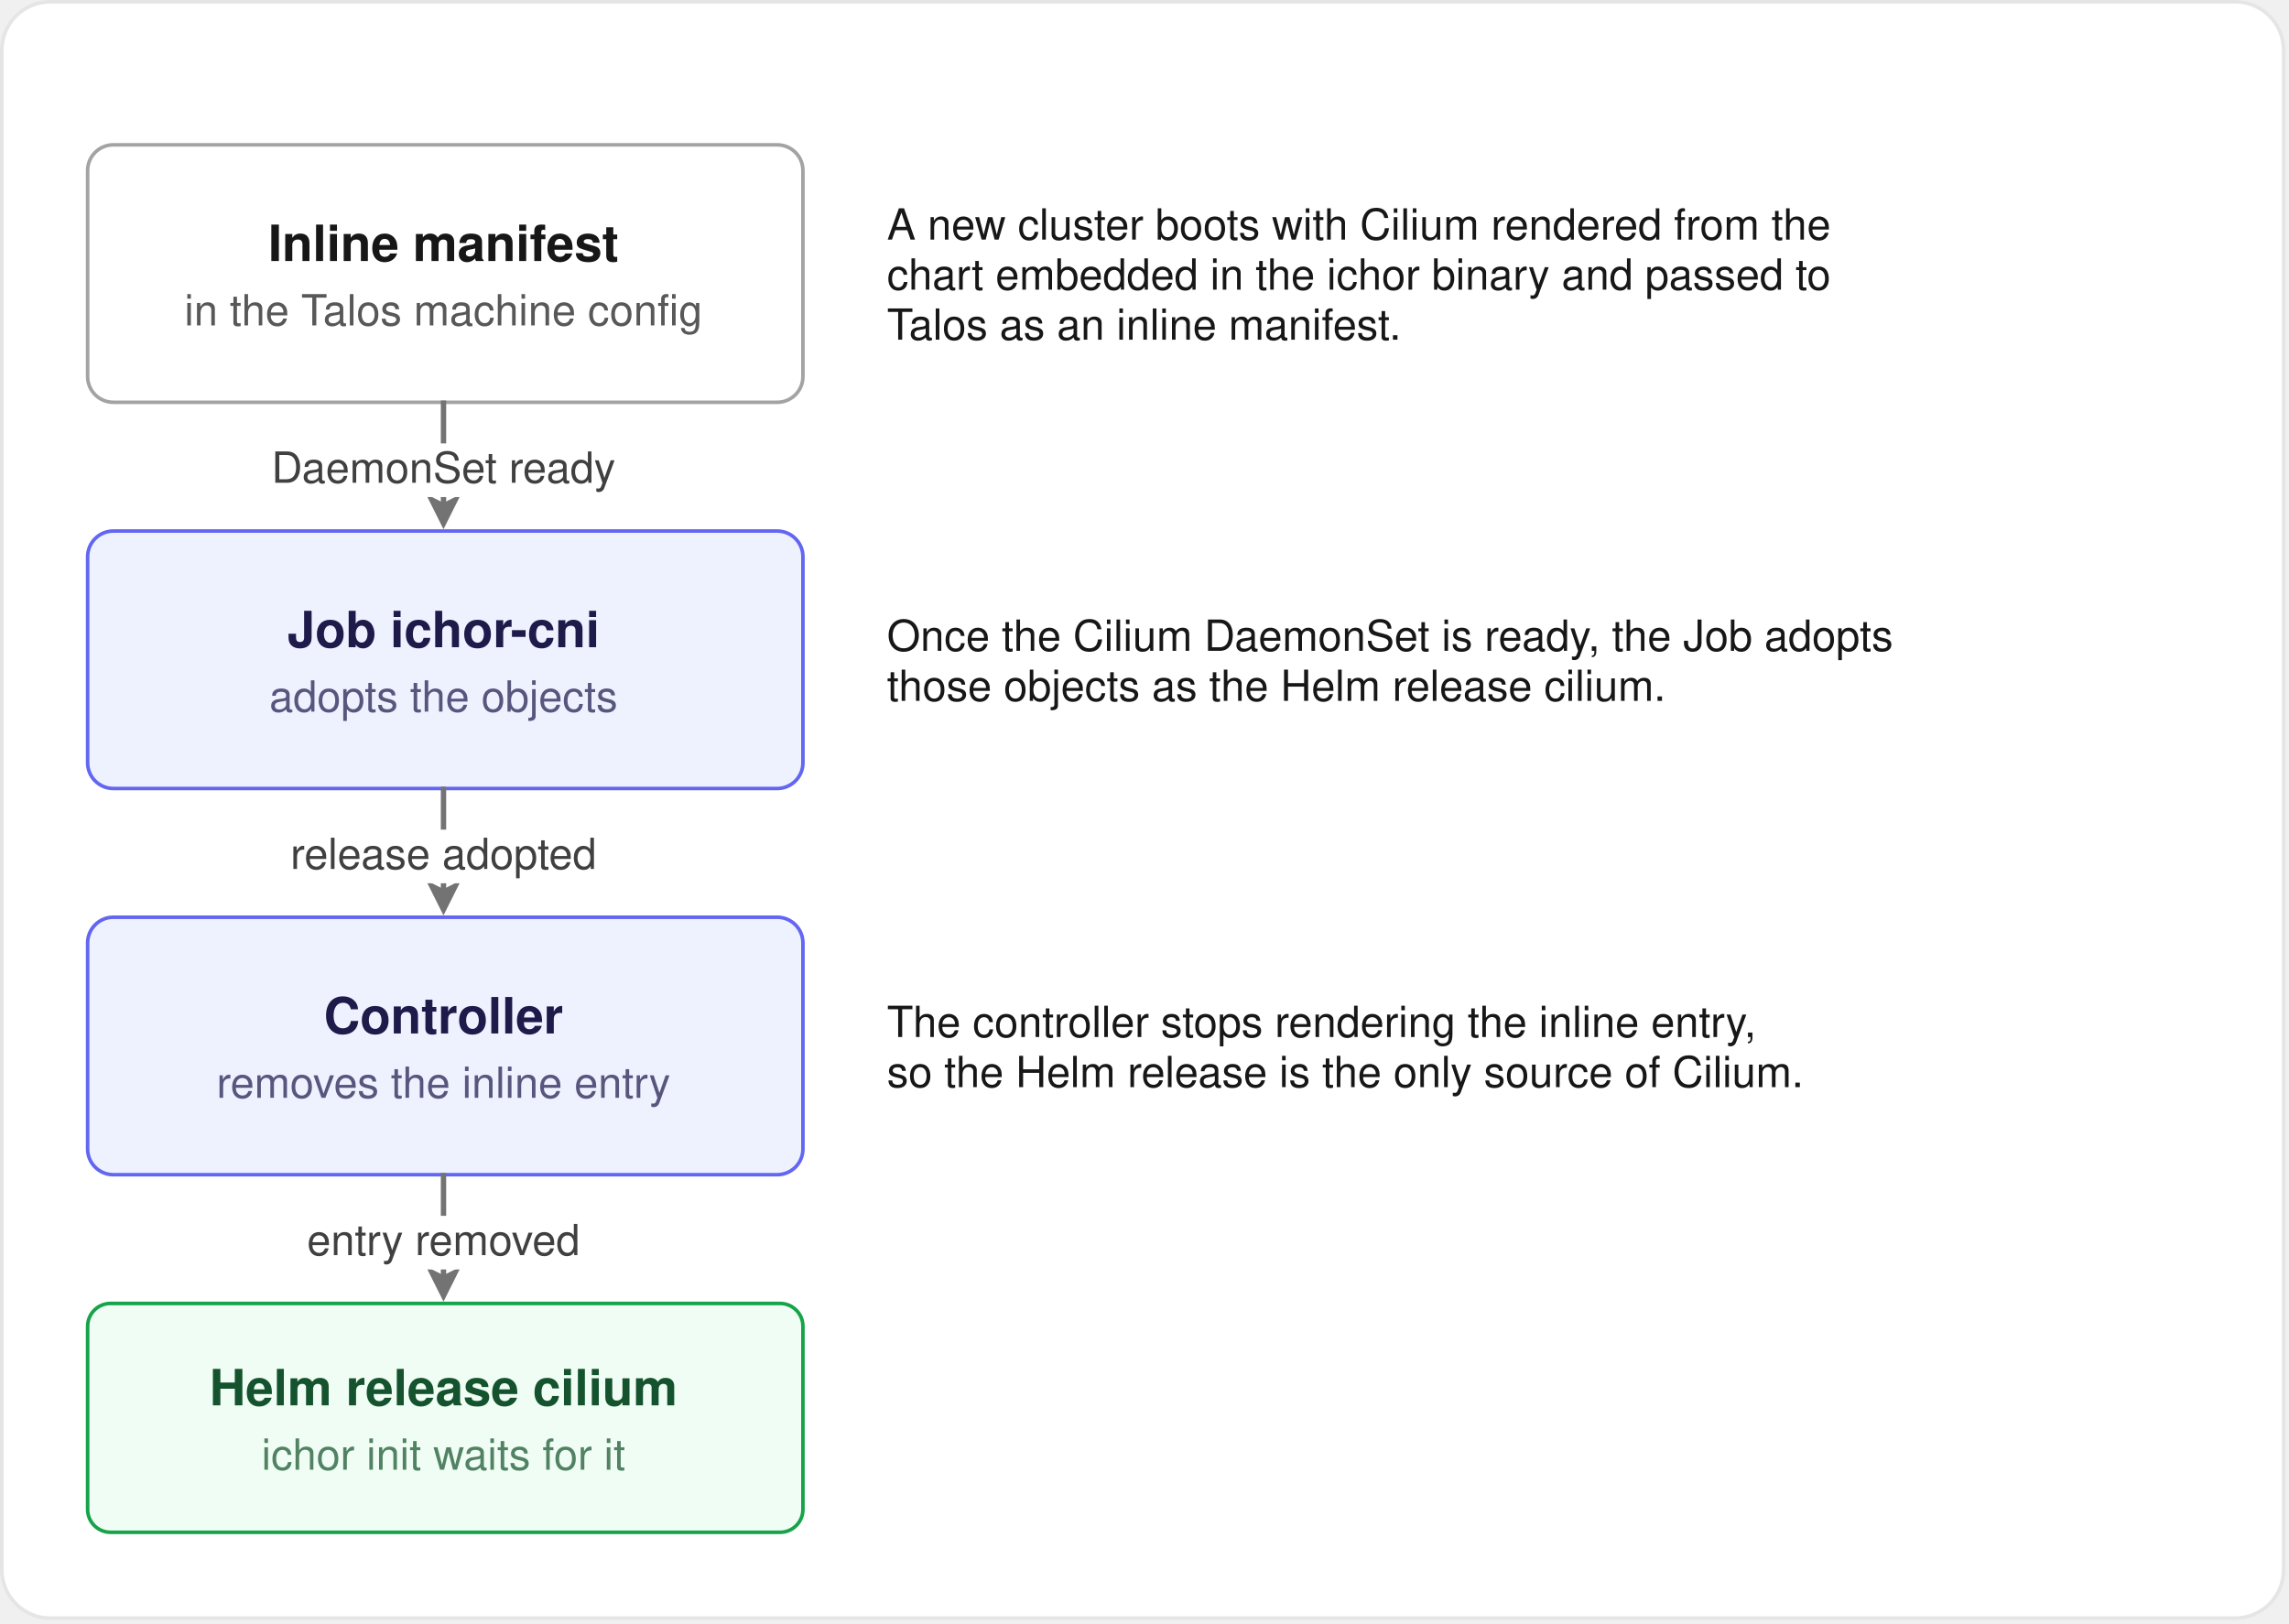
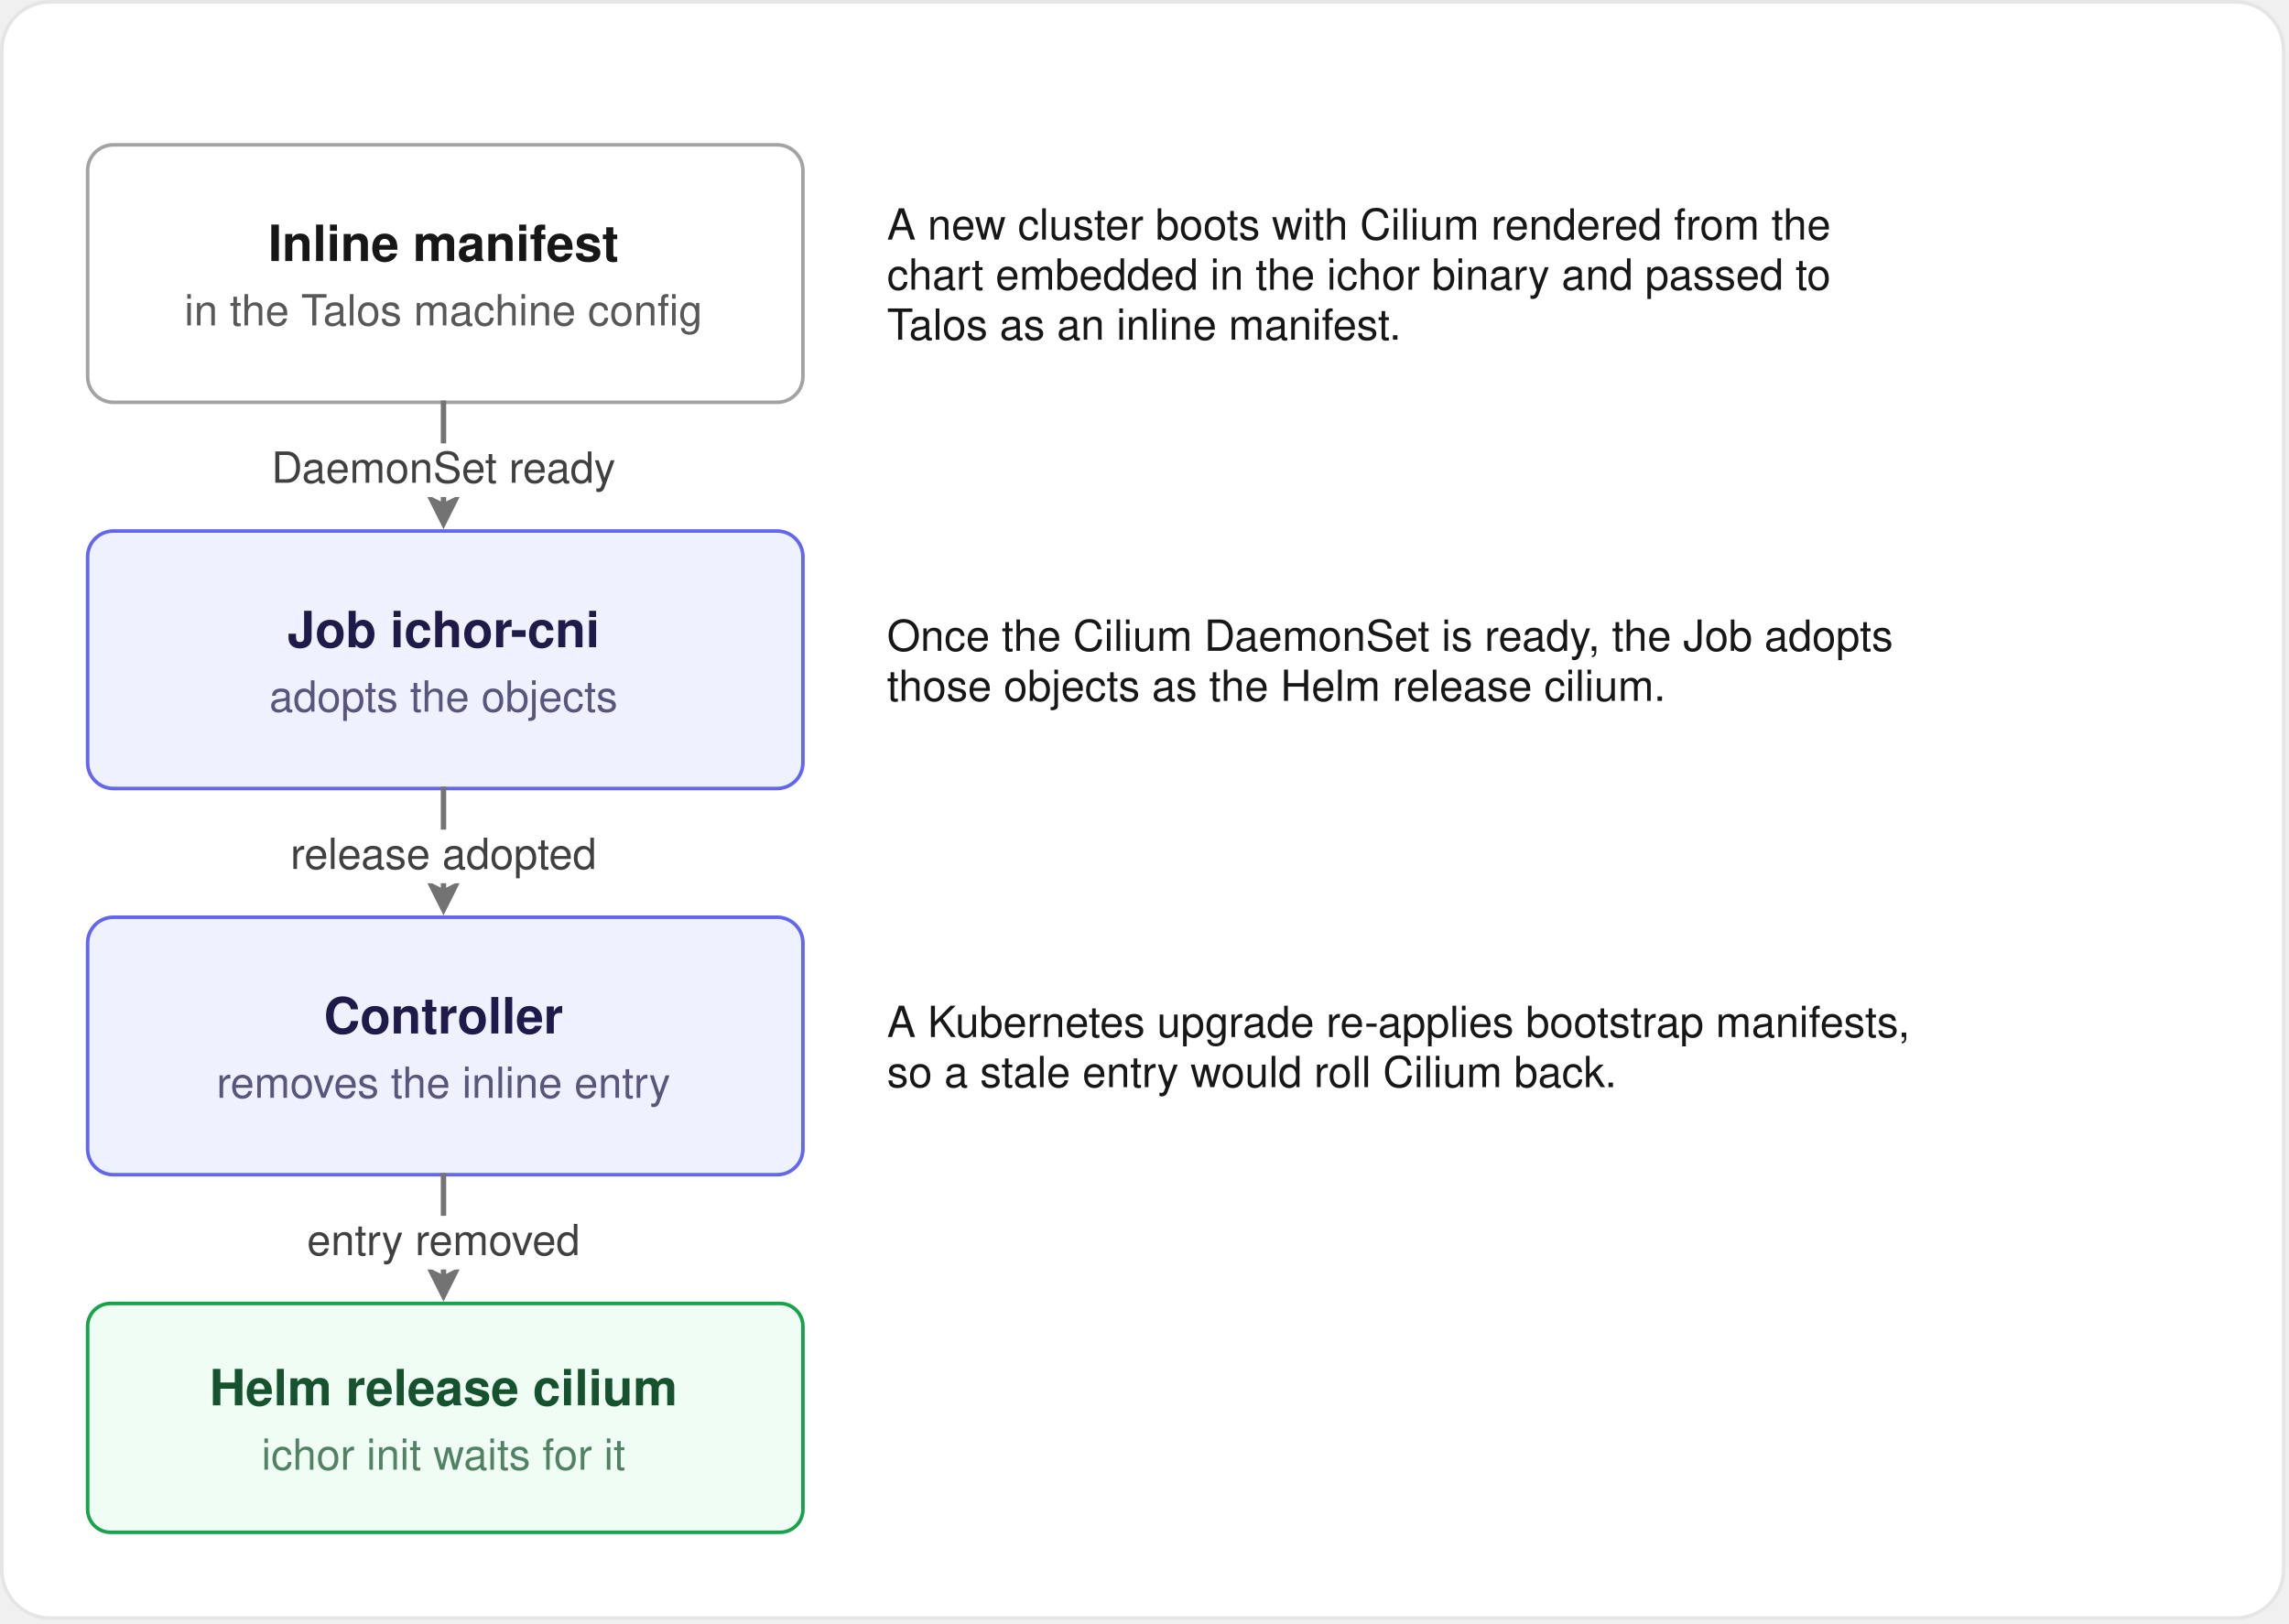
- <svg xmlns="http://www.w3.org/2000/svg" style="background: transparent; background-color: transparent; color-scheme: light;" version="1.1" width="640px" height="454px" viewBox="0 0 640 454" content="&lt;mxfile host=&quot;Electron&quot;&gt;&#10;  &lt;diagram id=&quot;d&quot; name=&quot;Cilium hand-over&quot;&gt;&#10;    &lt;mxGraphModel grid=&quot;0&quot; gridSize=&quot;10&quot; guides=&quot;1&quot; tooltips=&quot;1&quot; connect=&quot;1&quot; arrows=&quot;1&quot; fold=&quot;0&quot; page=&quot;0&quot; pageScale=&quot;1&quot; pageWidth=&quot;638&quot; pageHeight=&quot;452&quot; math=&quot;0&quot; shadow=&quot;0&quot;&gt;&#10;      &lt;root&gt;&#10;        &lt;mxCell id=&quot;0&quot; style=&quot;html=0;&quot; /&gt;&#10;        &lt;mxCell id=&quot;1&quot; parent=&quot;0&quot; style=&quot;html=0;&quot; /&gt;&#10;        &lt;mxCell id=&quot;panel&quot; parent=&quot;1&quot; style=&quot;rounded=1;arcSize=3;fillColor=light-dark(#FFFFFF,#0A0A0A);strokeColor=light-dark(#E5E5E5,#262626);strokeWidth=1;fontColor=light-dark(#171717,#FAFAFA);fontFamily=Helvetica;fontSize=14;align=center;verticalAlign=middle;html=0;&quot; value=&quot;&quot; vertex=&quot;1&quot;&gt;&#10;          &lt;mxGeometry height=&quot;452&quot; width=&quot;638&quot; as=&quot;geometry&quot; /&gt;&#10;        &lt;/mxCell&gt;&#10;        &lt;mxCell id=&quot;s1&quot; parent=&quot;1&quot; style=&quot;rounded=1;arcSize=10;fillColor=light-dark(#FFFFFF,#1A1A1A);strokeColor=light-dark(#A3A3A3,#525252);strokeWidth=1;fontColor=light-dark(#171717,#FAFAFA);fontFamily=Helvetica;fontSize=14;align=center;verticalAlign=middle;html=0;&quot; value=&quot;&quot; vertex=&quot;1&quot;&gt;&#10;          &lt;mxGeometry height=&quot;72&quot; width=&quot;200&quot; x=&quot;24&quot; y=&quot;40&quot; as=&quot;geometry&quot; /&gt;&#10;        &lt;/mxCell&gt;&#10;        &lt;mxCell id=&quot;s1_t1&quot; parent=&quot;s1&quot; style=&quot;html=0;fillColor=none;strokeColor=none;fontFamily=Helvetica;fontSize=14;fontColor=light-dark(#171717,#FAFAFA);align=center;verticalAlign=middle;spacing=0;fontStyle=1;&quot; value=&quot;Inline manifest&quot; vertex=&quot;1&quot;&gt;&#10;          &lt;mxGeometry height=&quot;17&quot; width=&quot;200&quot; y=&quot;18.5&quot; as=&quot;geometry&quot; /&gt;&#10;        &lt;/mxCell&gt;&#10;        &lt;mxCell id=&quot;s1_t2&quot; parent=&quot;s1&quot; style=&quot;html=0;fillColor=none;strokeColor=none;fontFamily=Helvetica;fontSize=12;fontColor=light-dark(#171717,#FAFAFA);align=center;verticalAlign=middle;spacing=0;textOpacity=72;&quot; value=&quot;in the Talos machine config&quot; vertex=&quot;1&quot;&gt;&#10;          &lt;mxGeometry height=&quot;15&quot; width=&quot;200&quot; y=&quot;38.5&quot; as=&quot;geometry&quot; /&gt;&#10;        &lt;/mxCell&gt;&#10;        &lt;mxCell id=&quot;s1_x&quot; parent=&quot;1&quot; style=&quot;text=1;fillColor=none;strokeColor=none;fontColor=light-dark(#171717,#FAFAFA);fontFamily=Helvetica;fontSize=12;align=left;verticalAlign=middle;spacing=0;html=0;&quot; value=&quot;A new cluster boots with Cilium rendered from the&amp;#xa;chart embedded in the ichor binary and passed to&amp;#xa;Talos as an inline manifest.&quot; vertex=&quot;1&quot;&gt;&#10;          &lt;mxGeometry height=&quot;72&quot; width=&quot;366&quot; x=&quot;248&quot; y=&quot;40&quot; as=&quot;geometry&quot; /&gt;&#10;        &lt;/mxCell&gt;&#10;        &lt;mxCell id=&quot;s2&quot; parent=&quot;1&quot; style=&quot;rounded=1;arcSize=10;fillColor=light-dark(#EEF2FF,#232553);strokeColor=light-dark(#6366F1,#818CF8);strokeWidth=1;fontColor=light-dark(#1E1B4B,#E0E7FF);fontFamily=Helvetica;fontSize=14;align=center;verticalAlign=middle;html=0;&quot; value=&quot;&quot; vertex=&quot;1&quot;&gt;&#10;          &lt;mxGeometry height=&quot;72&quot; width=&quot;200&quot; x=&quot;24&quot; y=&quot;148&quot; as=&quot;geometry&quot; /&gt;&#10;        &lt;/mxCell&gt;&#10;        &lt;mxCell id=&quot;s2_t1&quot; parent=&quot;s2&quot; style=&quot;html=0;fillColor=none;strokeColor=none;fontFamily=Helvetica;fontSize=14;fontColor=light-dark(#1E1B4B,#E0E7FF);align=center;verticalAlign=middle;spacing=0;fontStyle=1;&quot; value=&quot;Job ichor-cni&quot; vertex=&quot;1&quot;&gt;&#10;          &lt;mxGeometry height=&quot;17&quot; width=&quot;200&quot; y=&quot;18.5&quot; as=&quot;geometry&quot; /&gt;&#10;        &lt;/mxCell&gt;&#10;        &lt;mxCell id=&quot;s2_t2&quot; parent=&quot;s2&quot; style=&quot;html=0;fillColor=none;strokeColor=none;fontFamily=Helvetica;fontSize=12;fontColor=light-dark(#1E1B4B,#E0E7FF);align=center;verticalAlign=middle;spacing=0;textOpacity=72;&quot; value=&quot;adopts the objects&quot; vertex=&quot;1&quot;&gt;&#10;          &lt;mxGeometry height=&quot;15&quot; width=&quot;200&quot; y=&quot;38.5&quot; as=&quot;geometry&quot; /&gt;&#10;        &lt;/mxCell&gt;&#10;        &lt;mxCell id=&quot;s2_x&quot; parent=&quot;1&quot; style=&quot;text=1;fillColor=none;strokeColor=none;fontColor=light-dark(#171717,#FAFAFA);fontFamily=Helvetica;fontSize=12;align=left;verticalAlign=middle;spacing=0;html=0;&quot; value=&quot;Once the Cilium DaemonSet is ready, the Job adopts&amp;#xa;those objects as the Helm release cilium.&quot; vertex=&quot;1&quot;&gt;&#10;          &lt;mxGeometry height=&quot;72&quot; width=&quot;366&quot; x=&quot;248&quot; y=&quot;148&quot; as=&quot;geometry&quot; /&gt;&#10;        &lt;/mxCell&gt;&#10;        &lt;mxCell id=&quot;s3&quot; parent=&quot;1&quot; style=&quot;rounded=1;arcSize=10;fillColor=light-dark(#EEF2FF,#232553);strokeColor=light-dark(#6366F1,#818CF8);strokeWidth=1;fontColor=light-dark(#1E1B4B,#E0E7FF);fontFamily=Helvetica;fontSize=14;align=center;verticalAlign=middle;html=0;&quot; value=&quot;&quot; vertex=&quot;1&quot;&gt;&#10;          &lt;mxGeometry height=&quot;72&quot; width=&quot;200&quot; x=&quot;24&quot; y=&quot;256&quot; as=&quot;geometry&quot; /&gt;&#10;        &lt;/mxCell&gt;&#10;        &lt;mxCell id=&quot;s3_t1&quot; parent=&quot;s3&quot; style=&quot;html=0;fillColor=none;strokeColor=none;fontFamily=Helvetica;fontSize=14;fontColor=light-dark(#1E1B4B,#E0E7FF);align=center;verticalAlign=middle;spacing=0;fontStyle=1;&quot; value=&quot;Controller&quot; vertex=&quot;1&quot;&gt;&#10;          &lt;mxGeometry height=&quot;17&quot; width=&quot;200&quot; y=&quot;18.5&quot; as=&quot;geometry&quot; /&gt;&#10;        &lt;/mxCell&gt;&#10;        &lt;mxCell id=&quot;s3_t2&quot; parent=&quot;s3&quot; style=&quot;html=0;fillColor=none;strokeColor=none;fontFamily=Helvetica;fontSize=12;fontColor=light-dark(#1E1B4B,#E0E7FF);align=center;verticalAlign=middle;spacing=0;textOpacity=72;&quot; value=&quot;removes the inline entry&quot; vertex=&quot;1&quot;&gt;&#10;          &lt;mxGeometry height=&quot;15&quot; width=&quot;200&quot; y=&quot;38.5&quot; as=&quot;geometry&quot; /&gt;&#10;        &lt;/mxCell&gt;&#10;        &lt;mxCell id=&quot;s3_x&quot; parent=&quot;1&quot; style=&quot;text=1;fillColor=none;strokeColor=none;fontColor=light-dark(#171717,#FAFAFA);fontFamily=Helvetica;fontSize=12;align=left;verticalAlign=middle;spacing=0;html=0;&quot; value=&quot;The controller stops rendering the inline entry,&amp;#xa;so the Helm release is the only source of Cilium.&quot; vertex=&quot;1&quot;&gt;&#10;          &lt;mxGeometry height=&quot;72&quot; width=&quot;366&quot; x=&quot;248&quot; y=&quot;256&quot; as=&quot;geometry&quot; /&gt;&#10;        &lt;/mxCell&gt;&#10;        &lt;mxCell id=&quot;s4&quot; parent=&quot;1&quot; style=&quot;rounded=1;arcSize=10;fillColor=light-dark(#F0FDF4,#0E2A1B);strokeColor=light-dark(#16A34A,#4ADE80);strokeWidth=1;fontColor=light-dark(#14532D,#BBF7D0);fontFamily=Helvetica;fontSize=14;align=center;verticalAlign=middle;html=0;&quot; value=&quot;&quot; vertex=&quot;1&quot;&gt;&#10;          &lt;mxGeometry height=&quot;64&quot; width=&quot;200&quot; x=&quot;24&quot; y=&quot;364&quot; as=&quot;geometry&quot; /&gt;&#10;        &lt;/mxCell&gt;&#10;        &lt;mxCell id=&quot;s4_t1&quot; parent=&quot;s4&quot; style=&quot;html=0;fillColor=none;strokeColor=none;fontFamily=Helvetica;fontSize=14;fontColor=light-dark(#14532D,#BBF7D0);align=center;verticalAlign=middle;spacing=0;fontStyle=1;&quot; value=&quot;Helm release cilium&quot; vertex=&quot;1&quot;&gt;&#10;          &lt;mxGeometry height=&quot;17&quot; width=&quot;200&quot; y=&quot;14.5&quot; as=&quot;geometry&quot; /&gt;&#10;        &lt;/mxCell&gt;&#10;        &lt;mxCell id=&quot;s4_t2&quot; parent=&quot;s4&quot; style=&quot;html=0;fillColor=none;strokeColor=none;fontFamily=Helvetica;fontSize=12;fontColor=light-dark(#14532D,#BBF7D0);align=center;verticalAlign=middle;spacing=0;textOpacity=72;&quot; value=&quot;ichor init waits for it&quot; vertex=&quot;1&quot;&gt;&#10;          &lt;mxGeometry height=&quot;15&quot; width=&quot;200&quot; y=&quot;34.5&quot; as=&quot;geometry&quot; /&gt;&#10;        &lt;/mxCell&gt;&#10;        &lt;mxCell id=&quot;a1&quot; edge=&quot;1&quot; parent=&quot;1&quot; source=&quot;s1&quot; style=&quot;edgeStyle=orthogonalEdgeStyle;rounded=1;orthogonalLoop=1;jettySize=auto;strokeColor=light-dark(#737373,#A3A3A3);strokeWidth=1.5;endArrow=classic;endFill=1;endSize=5;startArrow=none;startFill=1;startSize=5;fontColor=light-dark(#404040,#D4D4D4);fontFamily=Helvetica;fontSize=12;labelBackgroundColor=light-dark(#FFFFFF,#0A0A0A);exitX=0.5;exitY=1;exitDx=0;exitDy=0;entryX=0.5;entryY=0;entryDx=0;entryDy=0;html=0;&quot; target=&quot;s2&quot; value=&quot;DaemonSet ready&quot;&gt;&#10;          &lt;mxGeometry relative=&quot;1&quot; as=&quot;geometry&quot; /&gt;&#10;        &lt;/mxCell&gt;&#10;        &lt;mxCell id=&quot;a2&quot; edge=&quot;1&quot; parent=&quot;1&quot; source=&quot;s2&quot; style=&quot;edgeStyle=orthogonalEdgeStyle;rounded=1;orthogonalLoop=1;jettySize=auto;strokeColor=light-dark(#737373,#A3A3A3);strokeWidth=1.5;endArrow=classic;endFill=1;endSize=5;startArrow=none;startFill=1;startSize=5;fontColor=light-dark(#404040,#D4D4D4);fontFamily=Helvetica;fontSize=12;labelBackgroundColor=light-dark(#FFFFFF,#0A0A0A);exitX=0.5;exitY=1;exitDx=0;exitDy=0;entryX=0.5;entryY=0;entryDx=0;entryDy=0;html=0;&quot; target=&quot;s3&quot; value=&quot;release adopted&quot;&gt;&#10;          &lt;mxGeometry relative=&quot;1&quot; as=&quot;geometry&quot; /&gt;&#10;        &lt;/mxCell&gt;&#10;        &lt;mxCell id=&quot;a3&quot; edge=&quot;1&quot; parent=&quot;1&quot; source=&quot;s3&quot; style=&quot;edgeStyle=orthogonalEdgeStyle;rounded=1;orthogonalLoop=1;jettySize=auto;strokeColor=light-dark(#737373,#A3A3A3);strokeWidth=1.5;endArrow=classic;endFill=1;endSize=5;startArrow=none;startFill=1;startSize=5;fontColor=light-dark(#404040,#D4D4D4);fontFamily=Helvetica;fontSize=12;labelBackgroundColor=light-dark(#FFFFFF,#0A0A0A);exitX=0.5;exitY=1;exitDx=0;exitDy=0;entryX=0.5;entryY=0;entryDx=0;entryDy=0;html=0;&quot; target=&quot;s4&quot; value=&quot;entry removed&quot;&gt;&#10;          &lt;mxGeometry relative=&quot;1&quot; as=&quot;geometry&quot; /&gt;&#10;        &lt;/mxCell&gt;&#10;      &lt;/root&gt;&#10;    &lt;/mxGraphModel&gt;&#10;  &lt;/diagram&gt;&#10;&lt;/mxfile&gt;&#10;">
+ <svg xmlns="http://www.w3.org/2000/svg" style="background: transparent; background-color: transparent; color-scheme: light;" version="1.1" width="640px" height="454px" viewBox="0 0 640 454" content="&lt;mxfile host=&quot;Electron&quot;&gt;&#10;  &lt;diagram id=&quot;d&quot; name=&quot;Cilium hand-over&quot;&gt;&#10;    &lt;mxGraphModel grid=&quot;0&quot; gridSize=&quot;10&quot; guides=&quot;1&quot; tooltips=&quot;1&quot; connect=&quot;1&quot; arrows=&quot;1&quot; fold=&quot;0&quot; page=&quot;0&quot; pageScale=&quot;1&quot; pageWidth=&quot;638&quot; pageHeight=&quot;452&quot; math=&quot;0&quot; shadow=&quot;0&quot;&gt;&#10;      &lt;root&gt;&#10;        &lt;mxCell id=&quot;0&quot; style=&quot;html=0;&quot; /&gt;&#10;        &lt;mxCell id=&quot;1&quot; parent=&quot;0&quot; style=&quot;html=0;&quot; /&gt;&#10;        &lt;mxCell id=&quot;panel&quot; parent=&quot;1&quot; style=&quot;rounded=1;arcSize=3;fillColor=light-dark(#FFFFFF,#0A0A0A);strokeColor=light-dark(#E5E5E5,#262626);strokeWidth=1;fontColor=light-dark(#171717,#FAFAFA);fontFamily=Helvetica;fontSize=14;align=center;verticalAlign=middle;html=0;&quot; value=&quot;&quot; vertex=&quot;1&quot;&gt;&#10;          &lt;mxGeometry height=&quot;452&quot; width=&quot;638&quot; as=&quot;geometry&quot; /&gt;&#10;        &lt;/mxCell&gt;&#10;        &lt;mxCell id=&quot;s1&quot; parent=&quot;1&quot; style=&quot;rounded=1;arcSize=10;fillColor=light-dark(#FFFFFF,#1A1A1A);strokeColor=light-dark(#A3A3A3,#525252);strokeWidth=1;fontColor=light-dark(#171717,#FAFAFA);fontFamily=Helvetica;fontSize=14;align=center;verticalAlign=middle;html=0;&quot; value=&quot;&quot; vertex=&quot;1&quot;&gt;&#10;          &lt;mxGeometry height=&quot;72&quot; width=&quot;200&quot; x=&quot;24&quot; y=&quot;40&quot; as=&quot;geometry&quot; /&gt;&#10;        &lt;/mxCell&gt;&#10;        &lt;mxCell id=&quot;s1_t1&quot; parent=&quot;s1&quot; style=&quot;html=0;fillColor=none;strokeColor=none;fontFamily=Helvetica;fontSize=14;fontColor=light-dark(#171717,#FAFAFA);align=center;verticalAlign=middle;spacing=0;fontStyle=1;&quot; value=&quot;Inline manifest&quot; vertex=&quot;1&quot;&gt;&#10;          &lt;mxGeometry height=&quot;17&quot; width=&quot;200&quot; y=&quot;18.5&quot; as=&quot;geometry&quot; /&gt;&#10;        &lt;/mxCell&gt;&#10;        &lt;mxCell id=&quot;s1_t2&quot; parent=&quot;s1&quot; style=&quot;html=0;fillColor=none;strokeColor=none;fontFamily=Helvetica;fontSize=12;fontColor=light-dark(#171717,#FAFAFA);align=center;verticalAlign=middle;spacing=0;textOpacity=72;&quot; value=&quot;in the Talos machine config&quot; vertex=&quot;1&quot;&gt;&#10;          &lt;mxGeometry height=&quot;15&quot; width=&quot;200&quot; y=&quot;38.5&quot; as=&quot;geometry&quot; /&gt;&#10;        &lt;/mxCell&gt;&#10;        &lt;mxCell id=&quot;s1_x&quot; parent=&quot;1&quot; style=&quot;text=1;fillColor=none;strokeColor=none;fontColor=light-dark(#171717,#FAFAFA);fontFamily=Helvetica;fontSize=12;align=left;verticalAlign=middle;spacing=0;html=0;&quot; value=&quot;A new cluster boots with Cilium rendered from the&amp;#xa;chart embedded in the ichor binary and passed to&amp;#xa;Talos as an inline manifest.&quot; vertex=&quot;1&quot;&gt;&#10;          &lt;mxGeometry height=&quot;72&quot; width=&quot;366&quot; x=&quot;248&quot; y=&quot;40&quot; as=&quot;geometry&quot; /&gt;&#10;        &lt;/mxCell&gt;&#10;        &lt;mxCell id=&quot;s2&quot; parent=&quot;1&quot; style=&quot;rounded=1;arcSize=10;fillColor=light-dark(#EEF2FF,#232553);strokeColor=light-dark(#6366F1,#818CF8);strokeWidth=1;fontColor=light-dark(#1E1B4B,#E0E7FF);fontFamily=Helvetica;fontSize=14;align=center;verticalAlign=middle;html=0;&quot; value=&quot;&quot; vertex=&quot;1&quot;&gt;&#10;          &lt;mxGeometry height=&quot;72&quot; width=&quot;200&quot; x=&quot;24&quot; y=&quot;148&quot; as=&quot;geometry&quot; /&gt;&#10;        &lt;/mxCell&gt;&#10;        &lt;mxCell id=&quot;s2_t1&quot; parent=&quot;s2&quot; style=&quot;html=0;fillColor=none;strokeColor=none;fontFamily=Helvetica;fontSize=14;fontColor=light-dark(#1E1B4B,#E0E7FF);align=center;verticalAlign=middle;spacing=0;fontStyle=1;&quot; value=&quot;Job ichor-cni&quot; vertex=&quot;1&quot;&gt;&#10;          &lt;mxGeometry height=&quot;17&quot; width=&quot;200&quot; y=&quot;18.5&quot; as=&quot;geometry&quot; /&gt;&#10;        &lt;/mxCell&gt;&#10;        &lt;mxCell id=&quot;s2_t2&quot; parent=&quot;s2&quot; style=&quot;html=0;fillColor=none;strokeColor=none;fontFamily=Helvetica;fontSize=12;fontColor=light-dark(#1E1B4B,#E0E7FF);align=center;verticalAlign=middle;spacing=0;textOpacity=72;&quot; value=&quot;adopts the objects&quot; vertex=&quot;1&quot;&gt;&#10;          &lt;mxGeometry height=&quot;15&quot; width=&quot;200&quot; y=&quot;38.5&quot; as=&quot;geometry&quot; /&gt;&#10;        &lt;/mxCell&gt;&#10;        &lt;mxCell id=&quot;s2_x&quot; parent=&quot;1&quot; style=&quot;text=1;fillColor=none;strokeColor=none;fontColor=light-dark(#171717,#FAFAFA);fontFamily=Helvetica;fontSize=12;align=left;verticalAlign=middle;spacing=0;html=0;&quot; value=&quot;Once the Cilium DaemonSet is ready, the Job adopts&amp;#xa;those objects as the Helm release cilium.&quot; vertex=&quot;1&quot;&gt;&#10;          &lt;mxGeometry height=&quot;72&quot; width=&quot;366&quot; x=&quot;248&quot; y=&quot;148&quot; as=&quot;geometry&quot; /&gt;&#10;        &lt;/mxCell&gt;&#10;        &lt;mxCell id=&quot;s3&quot; parent=&quot;1&quot; style=&quot;rounded=1;arcSize=10;fillColor=light-dark(#EEF2FF,#232553);strokeColor=light-dark(#6366F1,#818CF8);strokeWidth=1;fontColor=light-dark(#1E1B4B,#E0E7FF);fontFamily=Helvetica;fontSize=14;align=center;verticalAlign=middle;html=0;&quot; value=&quot;&quot; vertex=&quot;1&quot;&gt;&#10;          &lt;mxGeometry height=&quot;72&quot; width=&quot;200&quot; x=&quot;24&quot; y=&quot;256&quot; as=&quot;geometry&quot; /&gt;&#10;        &lt;/mxCell&gt;&#10;        &lt;mxCell id=&quot;s3_t1&quot; parent=&quot;s3&quot; style=&quot;html=0;fillColor=none;strokeColor=none;fontFamily=Helvetica;fontSize=14;fontColor=light-dark(#1E1B4B,#E0E7FF);align=center;verticalAlign=middle;spacing=0;fontStyle=1;&quot; value=&quot;Controller&quot; vertex=&quot;1&quot;&gt;&#10;          &lt;mxGeometry height=&quot;17&quot; width=&quot;200&quot; y=&quot;18.5&quot; as=&quot;geometry&quot; /&gt;&#10;        &lt;/mxCell&gt;&#10;        &lt;mxCell id=&quot;s3_t2&quot; parent=&quot;s3&quot; style=&quot;html=0;fillColor=none;strokeColor=none;fontFamily=Helvetica;fontSize=12;fontColor=light-dark(#1E1B4B,#E0E7FF);align=center;verticalAlign=middle;spacing=0;textOpacity=72;&quot; value=&quot;removes the inline entry&quot; vertex=&quot;1&quot;&gt;&#10;          &lt;mxGeometry height=&quot;15&quot; width=&quot;200&quot; y=&quot;38.5&quot; as=&quot;geometry&quot; /&gt;&#10;        &lt;/mxCell&gt;&#10;        &lt;mxCell id=&quot;s3_x&quot; parent=&quot;1&quot; style=&quot;text=1;fillColor=none;strokeColor=none;fontColor=light-dark(#171717,#FAFAFA);fontFamily=Helvetica;fontSize=12;align=left;verticalAlign=middle;spacing=0;html=0;&quot; value=&quot;A Kubernetes upgrade re-applies bootstrap manifests,&amp;#xa;so a stale entry would roll Cilium back.&quot; vertex=&quot;1&quot;&gt;&#10;          &lt;mxGeometry height=&quot;72&quot; width=&quot;366&quot; x=&quot;248&quot; y=&quot;256&quot; as=&quot;geometry&quot; /&gt;&#10;        &lt;/mxCell&gt;&#10;        &lt;mxCell id=&quot;s4&quot; parent=&quot;1&quot; style=&quot;rounded=1;arcSize=10;fillColor=light-dark(#F0FDF4,#0E2A1B);strokeColor=light-dark(#16A34A,#4ADE80);strokeWidth=1;fontColor=light-dark(#14532D,#BBF7D0);fontFamily=Helvetica;fontSize=14;align=center;verticalAlign=middle;html=0;&quot; value=&quot;&quot; vertex=&quot;1&quot;&gt;&#10;          &lt;mxGeometry height=&quot;64&quot; width=&quot;200&quot; x=&quot;24&quot; y=&quot;364&quot; as=&quot;geometry&quot; /&gt;&#10;        &lt;/mxCell&gt;&#10;        &lt;mxCell id=&quot;s4_t1&quot; parent=&quot;s4&quot; style=&quot;html=0;fillColor=none;strokeColor=none;fontFamily=Helvetica;fontSize=14;fontColor=light-dark(#14532D,#BBF7D0);align=center;verticalAlign=middle;spacing=0;fontStyle=1;&quot; value=&quot;Helm release cilium&quot; vertex=&quot;1&quot;&gt;&#10;          &lt;mxGeometry height=&quot;17&quot; width=&quot;200&quot; y=&quot;14.5&quot; as=&quot;geometry&quot; /&gt;&#10;        &lt;/mxCell&gt;&#10;        &lt;mxCell id=&quot;s4_t2&quot; parent=&quot;s4&quot; style=&quot;html=0;fillColor=none;strokeColor=none;fontFamily=Helvetica;fontSize=12;fontColor=light-dark(#14532D,#BBF7D0);align=center;verticalAlign=middle;spacing=0;textOpacity=72;&quot; value=&quot;ichor init waits for it&quot; vertex=&quot;1&quot;&gt;&#10;          &lt;mxGeometry height=&quot;15&quot; width=&quot;200&quot; y=&quot;34.5&quot; as=&quot;geometry&quot; /&gt;&#10;        &lt;/mxCell&gt;&#10;        &lt;mxCell id=&quot;a1&quot; edge=&quot;1&quot; parent=&quot;1&quot; source=&quot;s1&quot; style=&quot;edgeStyle=orthogonalEdgeStyle;rounded=1;orthogonalLoop=1;jettySize=auto;strokeColor=light-dark(#737373,#A3A3A3);strokeWidth=1.5;endArrow=classic;endFill=1;endSize=5;startArrow=none;startFill=1;startSize=5;fontColor=light-dark(#404040,#D4D4D4);fontFamily=Helvetica;fontSize=12;labelBackgroundColor=light-dark(#FFFFFF,#0A0A0A);exitX=0.5;exitY=1;exitDx=0;exitDy=0;entryX=0.5;entryY=0;entryDx=0;entryDy=0;html=0;&quot; target=&quot;s2&quot; value=&quot;DaemonSet ready&quot;&gt;&#10;          &lt;mxGeometry relative=&quot;1&quot; as=&quot;geometry&quot; /&gt;&#10;        &lt;/mxCell&gt;&#10;        &lt;mxCell id=&quot;a2&quot; edge=&quot;1&quot; parent=&quot;1&quot; source=&quot;s2&quot; style=&quot;edgeStyle=orthogonalEdgeStyle;rounded=1;orthogonalLoop=1;jettySize=auto;strokeColor=light-dark(#737373,#A3A3A3);strokeWidth=1.5;endArrow=classic;endFill=1;endSize=5;startArrow=none;startFill=1;startSize=5;fontColor=light-dark(#404040,#D4D4D4);fontFamily=Helvetica;fontSize=12;labelBackgroundColor=light-dark(#FFFFFF,#0A0A0A);exitX=0.5;exitY=1;exitDx=0;exitDy=0;entryX=0.5;entryY=0;entryDx=0;entryDy=0;html=0;&quot; target=&quot;s3&quot; value=&quot;release adopted&quot;&gt;&#10;          &lt;mxGeometry relative=&quot;1&quot; as=&quot;geometry&quot; /&gt;&#10;        &lt;/mxCell&gt;&#10;        &lt;mxCell id=&quot;a3&quot; edge=&quot;1&quot; parent=&quot;1&quot; source=&quot;s3&quot; style=&quot;edgeStyle=orthogonalEdgeStyle;rounded=1;orthogonalLoop=1;jettySize=auto;strokeColor=light-dark(#737373,#A3A3A3);strokeWidth=1.5;endArrow=classic;endFill=1;endSize=5;startArrow=none;startFill=1;startSize=5;fontColor=light-dark(#404040,#D4D4D4);fontFamily=Helvetica;fontSize=12;labelBackgroundColor=light-dark(#FFFFFF,#0A0A0A);exitX=0.5;exitY=1;exitDx=0;exitDy=0;entryX=0.5;entryY=0;entryDx=0;entryDy=0;html=0;&quot; target=&quot;s4&quot; value=&quot;entry removed&quot;&gt;&#10;          &lt;mxGeometry relative=&quot;1&quot; as=&quot;geometry&quot; /&gt;&#10;        &lt;/mxCell&gt;&#10;      &lt;/root&gt;&#10;    &lt;/mxGraphModel&gt;&#10;  &lt;/diagram&gt;&#10;&lt;/mxfile&gt;&#10;">
  <defs />
  <g>
    <g data-cell-id="0">
      <g data-cell-id="1">
        <g data-cell-id="panel">
          <g transform="translate(0.5,0.5)">
            <rect x="0" y="0" width="638" height="452" rx="13.56" ry="13.56" fill="#ffffff" stroke="#e5e5e5" pointer-events="all" style="fill: rgb(255, 255, 255); stroke: rgb(229, 229, 229);" />
          </g>
        </g>
        <g data-cell-id="s1">
          <g transform="translate(0.5,0.5)">
            <rect x="24" y="40" width="200" height="72" rx="7.2" ry="7.2" fill="#ffffff" stroke="#a3a3a3" pointer-events="all" style="fill: rgb(255, 255, 255); stroke: rgb(163, 163, 163);" />
          </g>
          <g data-cell-id="s1_t1">
            <g>
              <rect x="24" y="58.5" width="200" height="17" fill="none" stroke="none" pointer-events="all" />
            </g>
            <g>
              <g fill="#171717" font-family="Helvetica" font-weight="bold" text-anchor="middle" font-size="14px" style="fill: rgb(23, 23, 23);">
                <text x="124" y="73">Inline manifest</text>
              </g>
            </g>
          </g>
          <g data-cell-id="s1_t2">
            <g>
              <rect x="24" y="78.5" width="200" height="15" fill="none" stroke="none" pointer-events="all" />
            </g>
            <g>
              <g fill="#171717" font-family="Helvetica" text-anchor="middle" opacity="0.72" font-size="12px" style="fill: rgb(23, 23, 23);">
                <text x="124" y="91">in the Talos machine config</text>
              </g>
            </g>
          </g>
        </g>
        <g data-cell-id="s1_x">
          <g>
            <rect x="248" y="40" width="366" height="72" fill="none" stroke="none" pointer-events="all" />
          </g>
          <g>
            <g fill="#171717" font-family="Helvetica" text-anchor="start" font-size="12px" style="fill: rgb(23, 23, 23);">
              <text x="248" y="67">A new cluster boots with Cilium rendered from the</text>
              <text x="248" y="81">chart embedded in the ichor binary and passed to</text>
              <text x="248" y="95">Talos as an inline manifest.</text>
            </g>
          </g>
        </g>
        <g data-cell-id="s2">
          <g transform="translate(0.5,0.5)">
            <rect x="24" y="148" width="200" height="72" rx="7.2" ry="7.2" fill="#eef2ff" stroke="#6366f1" pointer-events="all" style="fill: rgb(238, 242, 255); stroke: rgb(99, 102, 241);" />
          </g>
          <g data-cell-id="s2_t1">
            <g>
              <rect x="24" y="166.5" width="200" height="17" fill="none" stroke="none" pointer-events="all" />
            </g>
            <g>
              <g fill="#1E1B4B" font-family="Helvetica" font-weight="bold" text-anchor="middle" font-size="14px" style="fill: rgb(30, 27, 75);">
                <text x="124" y="181">Job ichor-cni</text>
              </g>
            </g>
          </g>
          <g data-cell-id="s2_t2">
            <g>
              <rect x="24" y="186.5" width="200" height="15" fill="none" stroke="none" pointer-events="all" />
            </g>
            <g>
              <g fill="#1E1B4B" font-family="Helvetica" text-anchor="middle" opacity="0.72" font-size="12px" style="fill: rgb(30, 27, 75);">
                <text x="124" y="199">adopts the objects</text>
              </g>
            </g>
          </g>
        </g>
        <g data-cell-id="s2_x">
          <g>
            <rect x="248" y="148" width="366" height="72" fill="none" stroke="none" pointer-events="all" />
          </g>
          <g>
            <g fill="#171717" font-family="Helvetica" text-anchor="start" font-size="12px" style="fill: rgb(23, 23, 23);">
              <text x="248" y="182">Once the Cilium DaemonSet is ready, the Job adopts</text>
              <text x="248" y="196">those objects as the Helm release cilium.</text>
            </g>
          </g>
        </g>
        <g data-cell-id="s3">
          <g transform="translate(0.5,0.5)">
            <rect x="24" y="256" width="200" height="72" rx="7.2" ry="7.2" fill="#eef2ff" stroke="#6366f1" pointer-events="all" style="fill: rgb(238, 242, 255); stroke: rgb(99, 102, 241);" />
          </g>
          <g data-cell-id="s3_t1">
            <g>
              <rect x="24" y="274.5" width="200" height="17" fill="none" stroke="none" pointer-events="all" />
            </g>
            <g>
              <g fill="#1E1B4B" font-family="Helvetica" font-weight="bold" text-anchor="middle" font-size="14px" style="fill: rgb(30, 27, 75);">
                <text x="124" y="289">Controller</text>
              </g>
            </g>
          </g>
          <g data-cell-id="s3_t2">
            <g>
              <rect x="24" y="294.5" width="200" height="15" fill="none" stroke="none" pointer-events="all" />
            </g>
            <g>
              <g fill="#1E1B4B" font-family="Helvetica" text-anchor="middle" opacity="0.72" font-size="12px" style="fill: rgb(30, 27, 75);">
                <text x="124" y="307">removes the inline entry</text>
              </g>
            </g>
          </g>
        </g>
        <g data-cell-id="s3_x">
          <g>
            <rect x="248" y="256" width="366" height="72" fill="none" stroke="none" pointer-events="all" />
          </g>
          <g>
            <g fill="#171717" font-family="Helvetica" text-anchor="start" font-size="12px" style="fill: rgb(23, 23, 23);">
-               <text x="248" y="290">The controller stops rendering the inline entry,</text>
-               <text x="248" y="304">so the Helm release is the only source of Cilium.</text>
+               <text x="248" y="290">A Kubernetes upgrade re-applies bootstrap manifests,</text>
+               <text x="248" y="304">so a stale entry would roll Cilium back.</text>
            </g>
          </g>
        </g>
        <g data-cell-id="s4">
          <g transform="translate(0.5,0.5)">
            <rect x="24" y="364" width="200" height="64" rx="6.4" ry="6.4" fill="#f0fdf4" stroke="#16a34a" pointer-events="all" style="fill: rgb(240, 253, 244); stroke: rgb(22, 163, 74);" />
          </g>
          <g data-cell-id="s4_t1">
            <g>
              <rect x="24" y="378.5" width="200" height="17" fill="none" stroke="none" pointer-events="all" />
            </g>
            <g>
              <g fill="#14532D" font-family="Helvetica" font-weight="bold" text-anchor="middle" font-size="14px" style="fill: rgb(20, 83, 45);">
                <text x="124" y="393">Helm release cilium</text>
              </g>
            </g>
          </g>
          <g data-cell-id="s4_t2">
            <g>
              <rect x="24" y="398.5" width="200" height="15" fill="none" stroke="none" pointer-events="all" />
            </g>
            <g>
              <g fill="#14532D" font-family="Helvetica" text-anchor="middle" opacity="0.72" font-size="12px" style="fill: rgb(20, 83, 45);">
                <text x="124" y="411">ichor init waits for it</text>
              </g>
            </g>
          </g>
        </g>
        <g data-cell-id="a1">
          <g>
            <path d="M 124 112 L 124 141.45" fill="none" stroke="#737373" stroke-width="1.5" stroke-miterlimit="10" pointer-events="stroke" style="stroke: rgb(115, 115, 115);" />
            <path d="M 124 146.32 L 120.75 139.82 L 124 141.45 L 127.25 139.82 Z" fill="#737373" stroke="#737373" stroke-width="1.5" stroke-miterlimit="10" pointer-events="all" style="fill: rgb(115, 115, 115); stroke: rgb(115, 115, 115);" />
          </g>
          <g>
            <g fill="#404040" font-family="Helvetica" text-anchor="middle" font-size="12px" style="fill: rgb(64, 64, 64);">
              <rect fill="#FFFFFF" stroke="none" x="70" y="124" width="110" height="15" stroke-width="0" style="fill: rgb(255, 255, 255);" />
              <text x="124" y="135">DaemonSet ready</text>
            </g>
          </g>
        </g>
        <g data-cell-id="a2">
          <g>
            <path d="M 124 220 L 124 249.45" fill="none" stroke="#737373" stroke-width="1.5" stroke-miterlimit="10" pointer-events="stroke" style="stroke: rgb(115, 115, 115);" />
            <path d="M 124 254.32 L 120.75 247.82 L 124 249.45 L 127.25 247.82 Z" fill="#737373" stroke="#737373" stroke-width="1.5" stroke-miterlimit="10" pointer-events="all" style="fill: rgb(115, 115, 115); stroke: rgb(115, 115, 115);" />
          </g>
          <g>
            <g fill="#404040" font-family="Helvetica" text-anchor="middle" font-size="12px" style="fill: rgb(64, 64, 64);">
              <rect fill="#FFFFFF" stroke="none" x="75" y="232" width="99" height="15" stroke-width="0" style="fill: rgb(255, 255, 255);" />
              <text x="124" y="243">release adopted</text>
            </g>
          </g>
        </g>
        <g data-cell-id="a3">
          <g>
            <path d="M 124 328 L 124 357.45" fill="none" stroke="#737373" stroke-width="1.5" stroke-miterlimit="10" pointer-events="stroke" style="stroke: rgb(115, 115, 115);" />
            <path d="M 124 362.32 L 120.75 355.82 L 124 357.45 L 127.25 355.82 Z" fill="#737373" stroke="#737373" stroke-width="1.5" stroke-miterlimit="10" pointer-events="all" style="fill: rgb(115, 115, 115); stroke: rgb(115, 115, 115);" />
          </g>
          <g>
            <g fill="#404040" font-family="Helvetica" text-anchor="middle" font-size="12px" style="fill: rgb(64, 64, 64);">
              <rect fill="#FFFFFF" stroke="none" x="79" y="340" width="91" height="15" stroke-width="0" style="fill: rgb(255, 255, 255);" />
              <text x="124" y="351">entry removed</text>
            </g>
          </g>
        </g>
      </g>
    </g>
  </g>
</svg>
